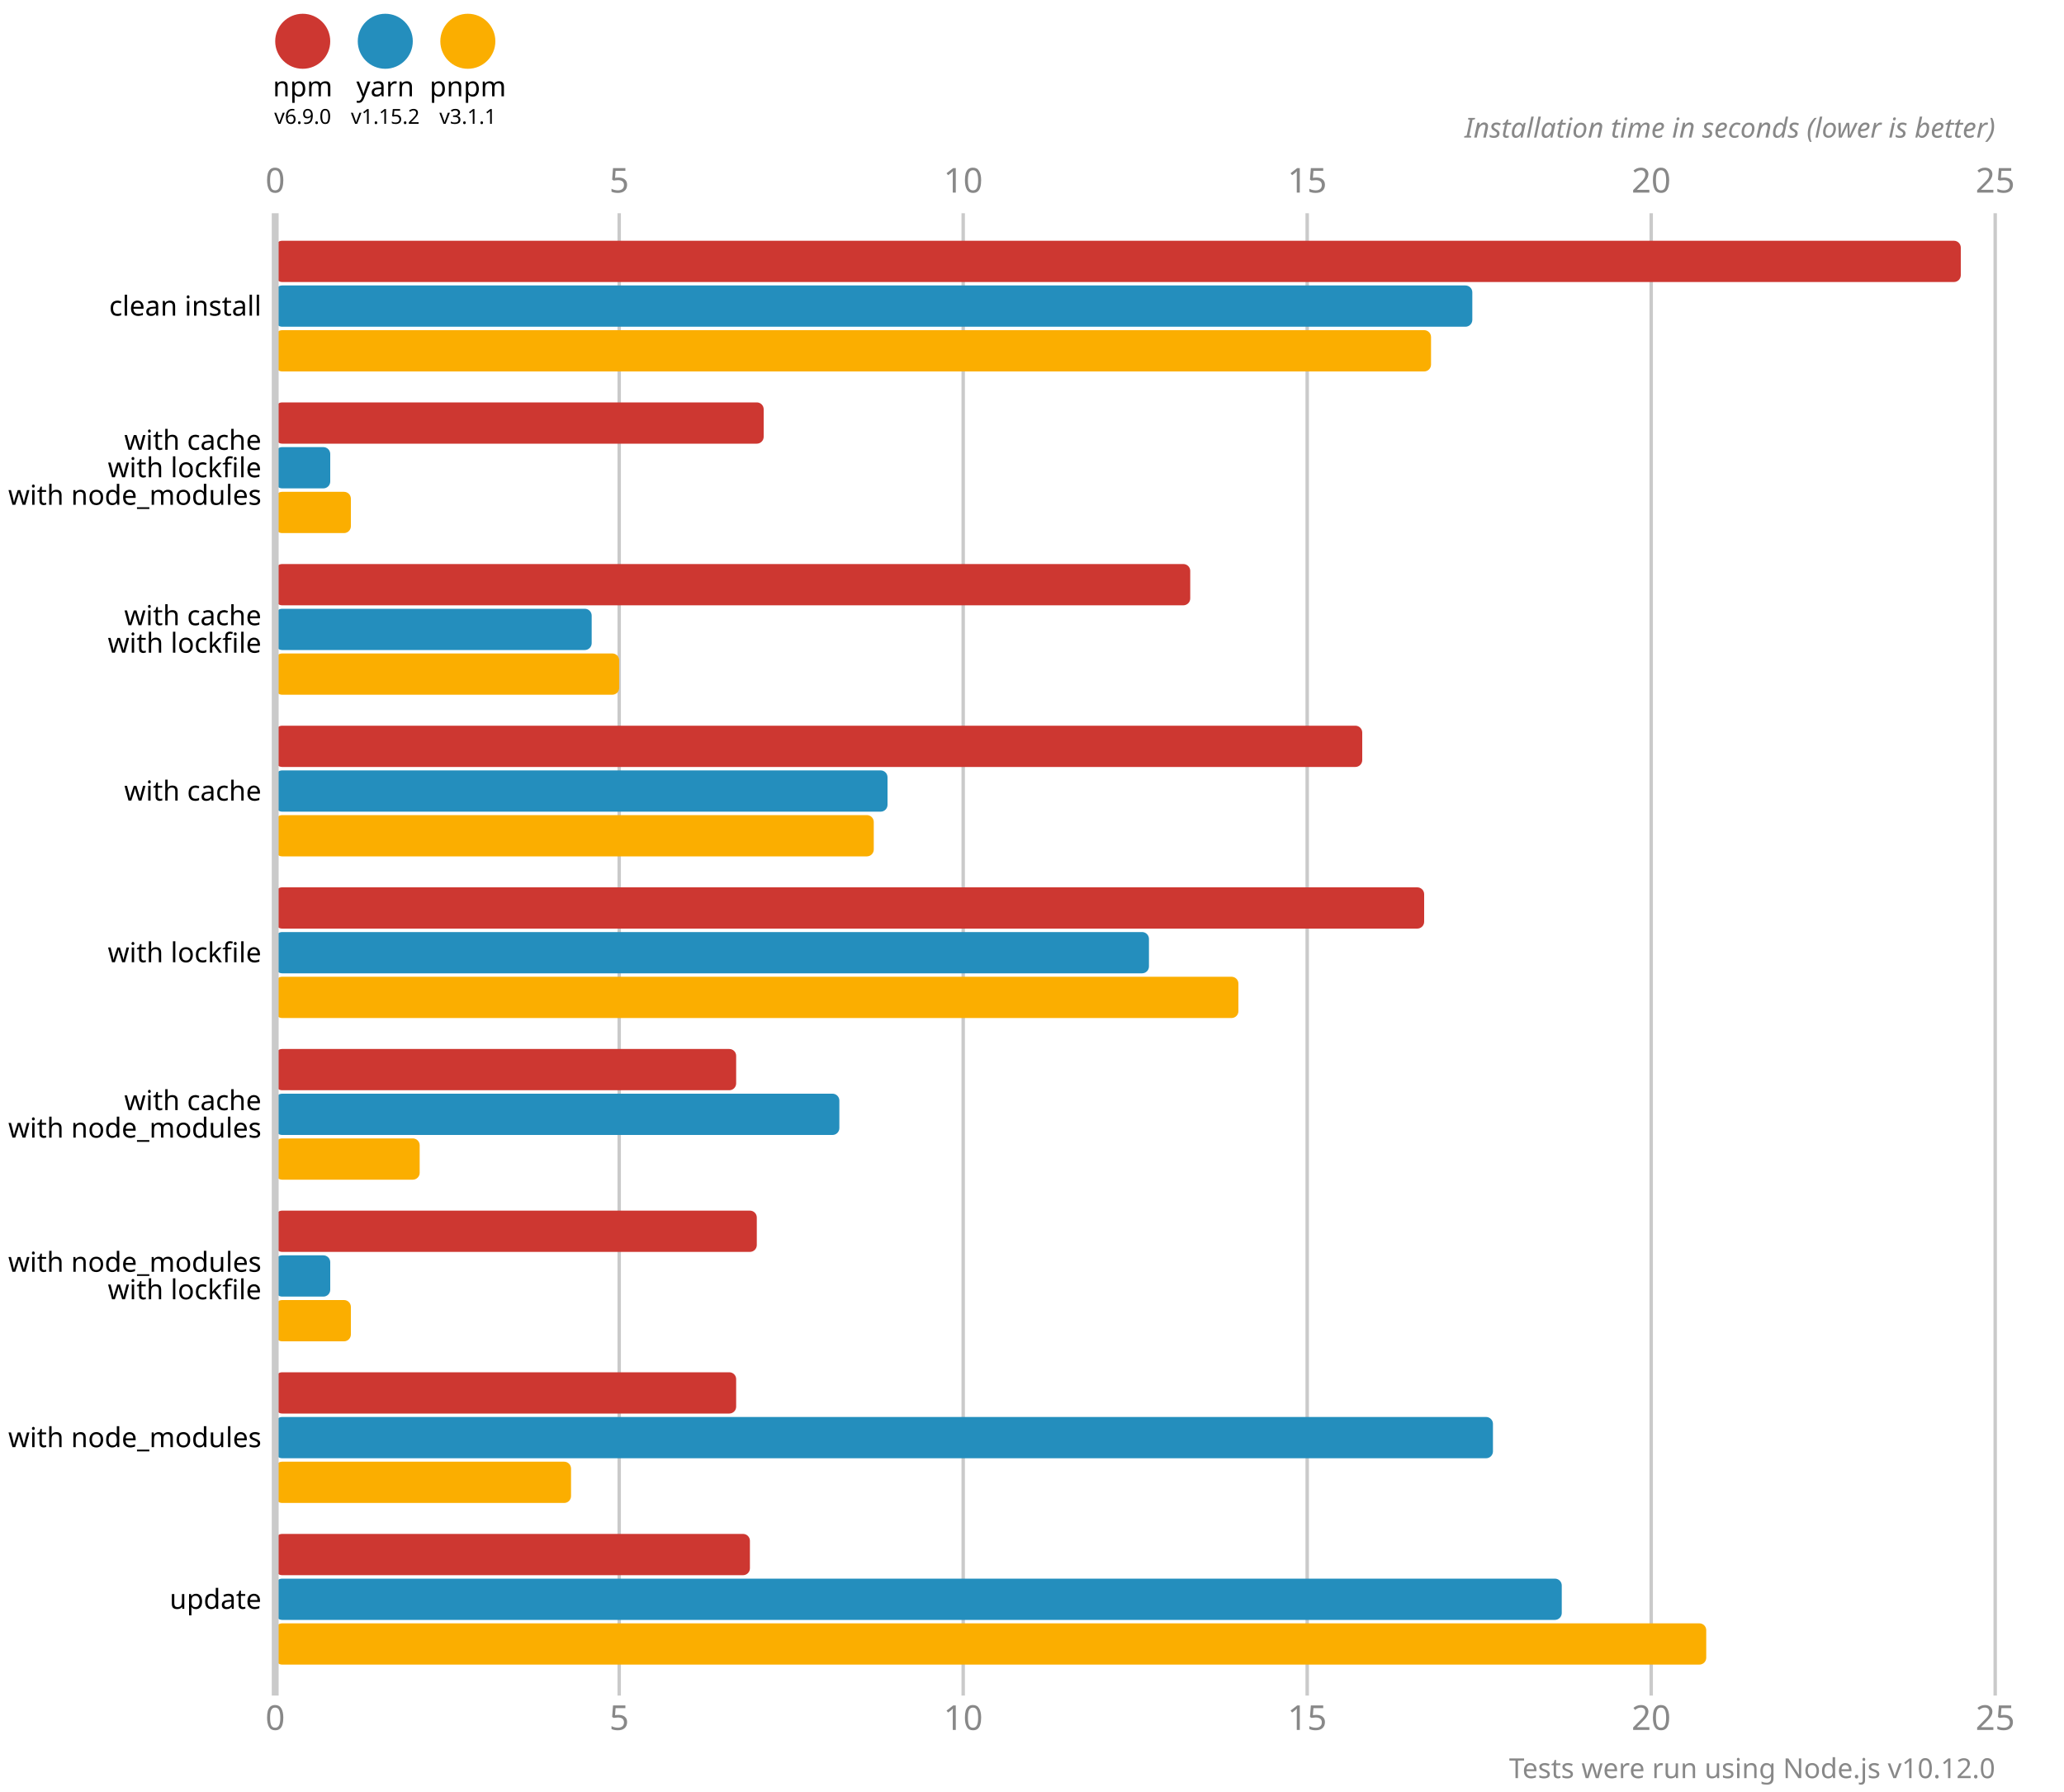
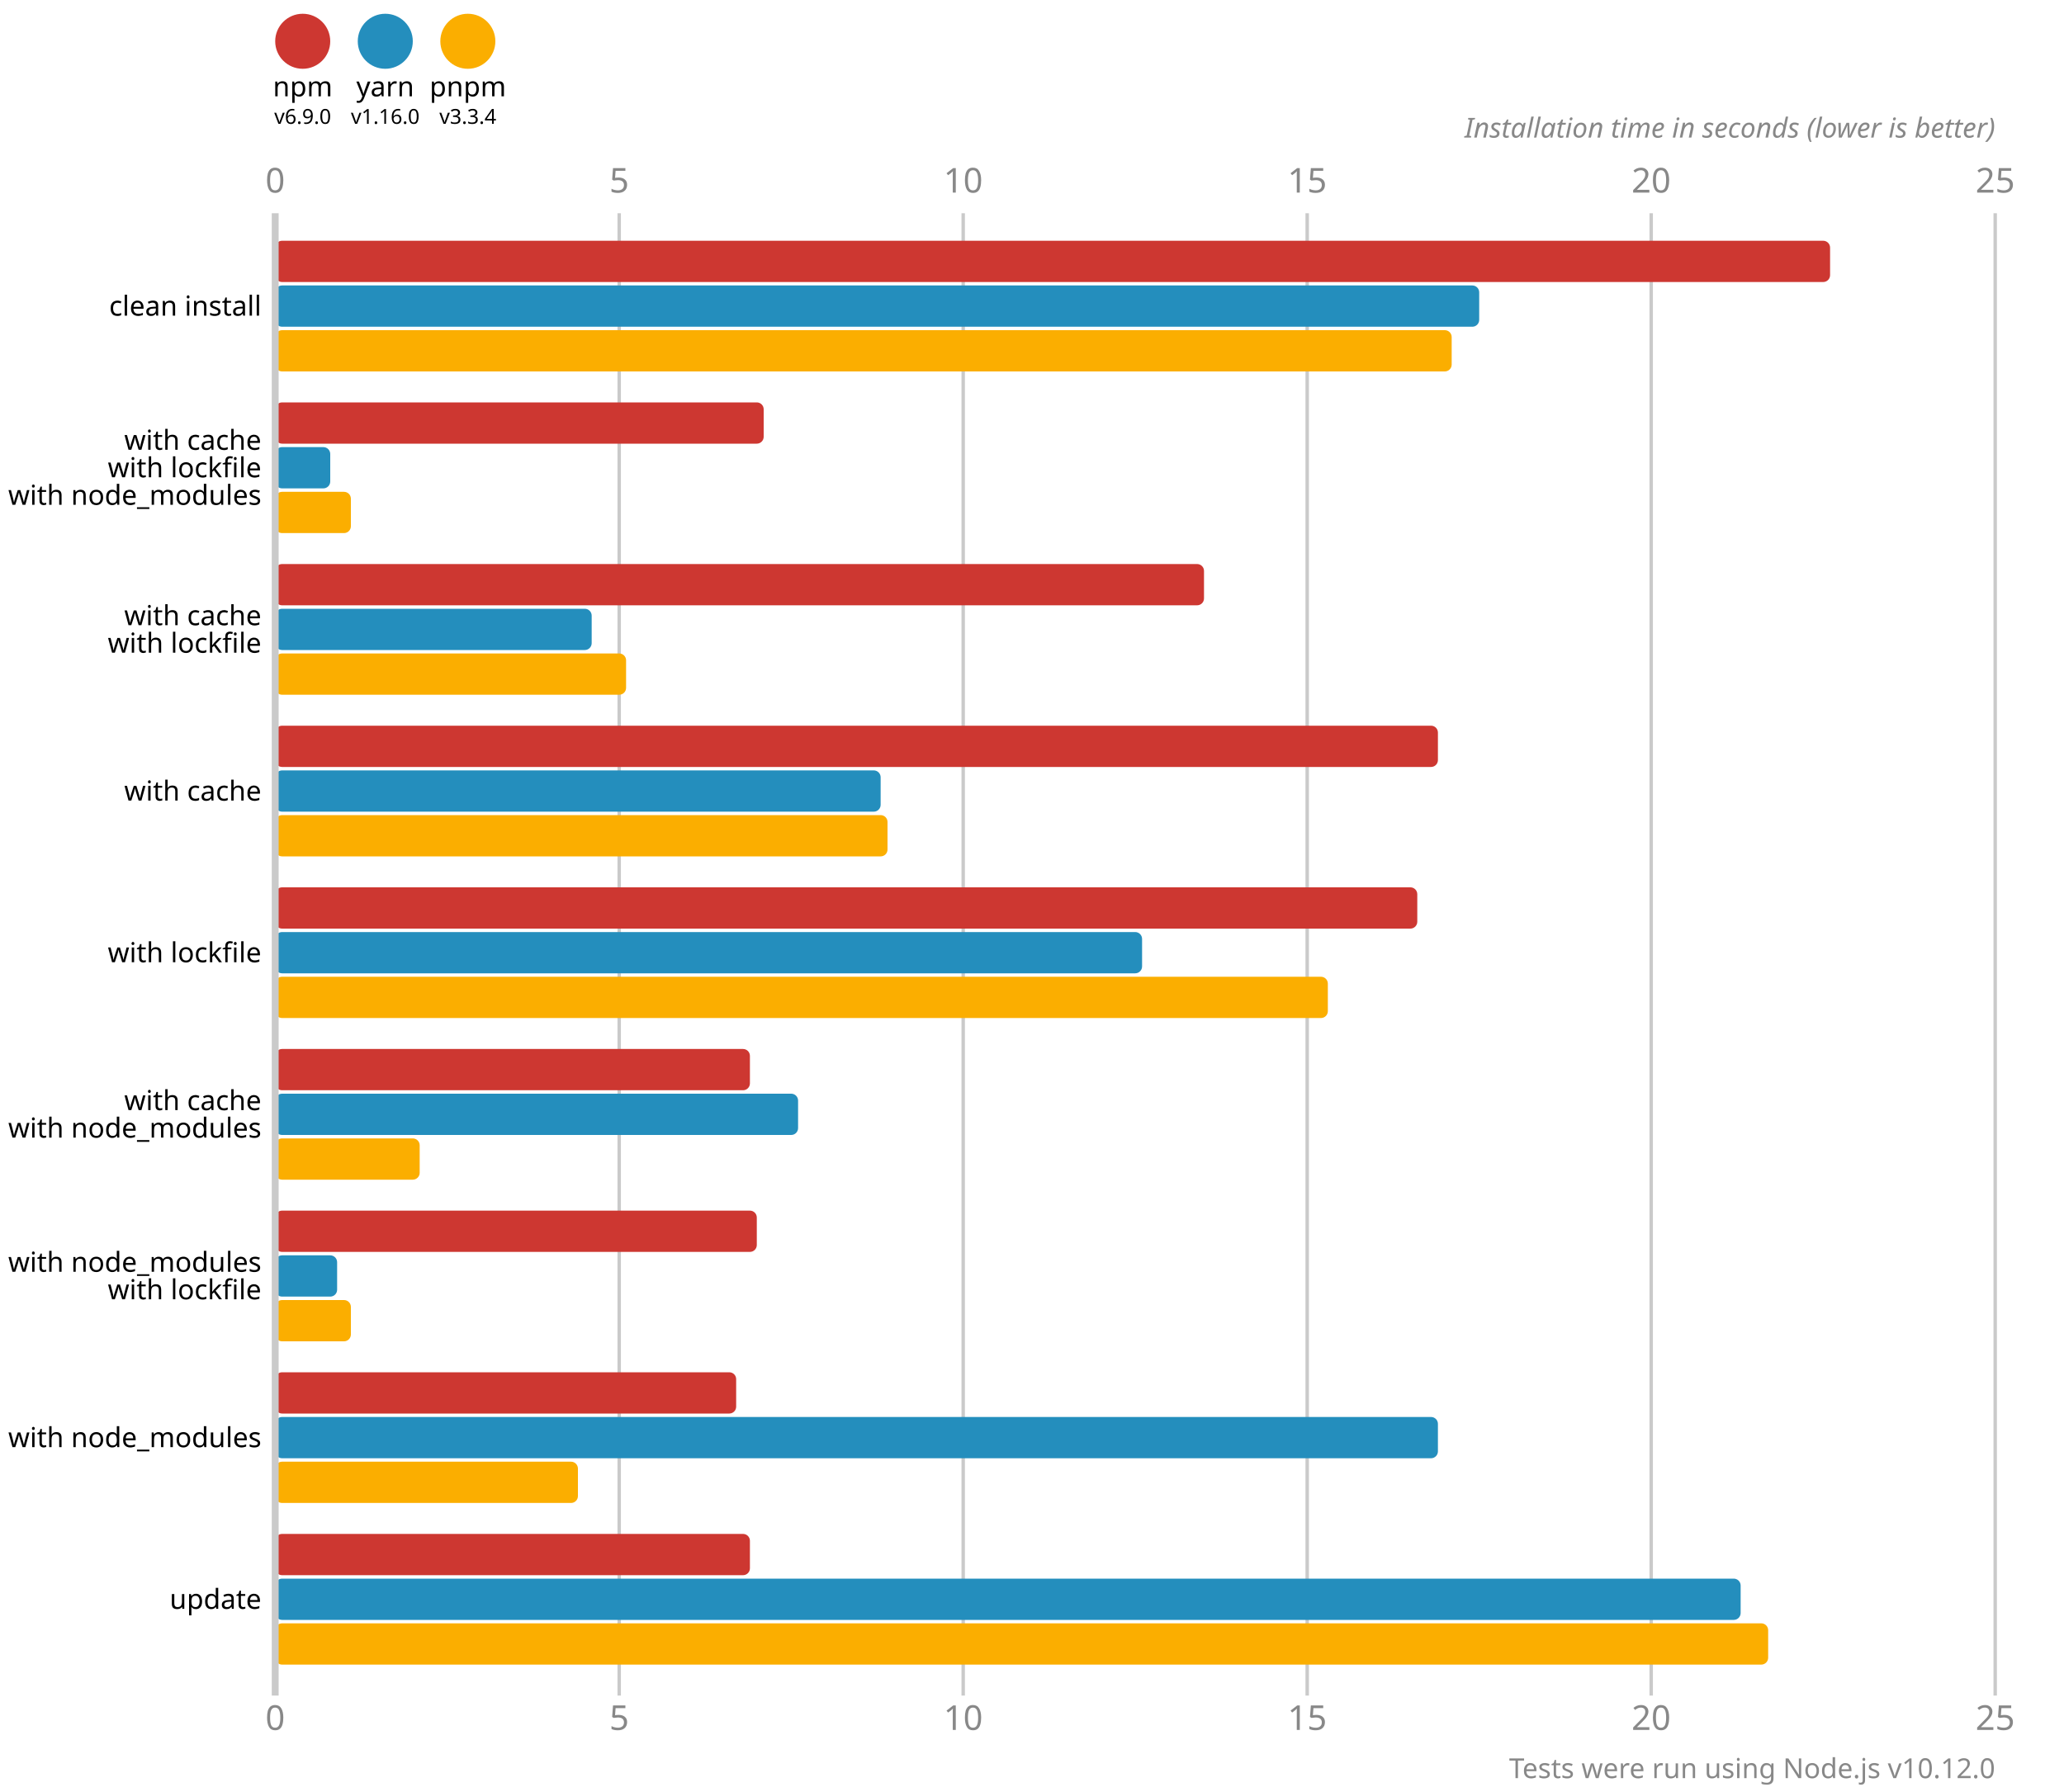
<svg xmlns="http://www.w3.org/2000/svg" version="1.1" viewBox="0 0 300 260.5">
  <style>
    .font { font-family: sans-serif; }
    .s3 { font-size: 3px; }
    .s4 { font-size: 4px; }
    .s5 { font-size: 5px; }
    .line { stroke: #cacaca; }
    .width { stroke-width: 0.5; }
    .text { fill: #888; }
  </style>
  <circle cx="44" cy="6" r="4" fill="#cd3731" />
  <text x="44" y="14" class="font s4" text-anchor="middle">npm</text>
  <text x="44" y="18" class="font s3" text-anchor="middle">v6.9.0</text>
  <circle cx="56" cy="6" r="4" fill="#248ebd" />
  <text x="56" y="14" class="font s4" text-anchor="middle">yarn</text>
-   <text x="56" y="18" class="font s3" text-anchor="middle">v1.15.2</text>
+   <text x="56" y="18" class="font s3" text-anchor="middle">v1.16.0</text>
  <circle cx="68" cy="6" r="4" fill="#fbae00" />
  <text x="68" y="14" class="font s4" text-anchor="middle">pnpm</text>
-   <text x="68" y="18" class="font s3" text-anchor="middle">v3.1.1</text>
+   <text x="68" y="18" class="font s3" text-anchor="middle">v3.3.4</text>
  <text x="40" y="28" class="font s5 text" text-anchor="middle">0</text>
  <text x="40" y="251.5" class="font s5 text" text-anchor="middle">0</text>
  <line x1="90" y1="31" x2="90" y2="246.5" class="line width" />
  <text x="90" y="28" class="font s5 text" text-anchor="middle">5</text>
  <text x="90" y="251.5" class="font s5 text" text-anchor="middle">5</text>
  <line x1="140" y1="31" x2="140" y2="246.5" class="line width" />
  <text x="140" y="28" class="font s5 text" text-anchor="middle">10</text>
  <text x="140" y="251.5" class="font s5 text" text-anchor="middle">10</text>
  <line x1="190" y1="31" x2="190" y2="246.5" class="line width" />
  <text x="190" y="28" class="font s5 text" text-anchor="middle">15</text>
  <text x="190" y="251.5" class="font s5 text" text-anchor="middle">15</text>
  <line x1="240" y1="31" x2="240" y2="246.5" class="line width" />
  <text x="240" y="28" class="font s5 text" text-anchor="middle">20</text>
  <text x="240" y="251.5" class="font s5 text" text-anchor="middle">20</text>
  <line x1="290" y1="31" x2="290" y2="246.5" class="line width" />
  <text x="290" y="28" class="font s5 text" text-anchor="middle">25</text>
  <text x="290" y="251.5" class="font s5 text" text-anchor="middle">25</text>
  <text x="290" y="20" class="font s4 text" font-style="italic" text-anchor="end">Installation time in seconds (lower is better)</text>
-   <rect x="40" y="35" width="245" height="6" fill="#cd3731" rx="1" ry="1" />
-   <rect x="40" y="41.5" width="174" height="6" fill="#248ebd" rx="1" ry="1" />
-   <rect x="40" y="48" width="168" height="6" fill="#fbae00" rx="1" ry="1" />
+   <rect x="40" y="35" width="226" height="6" fill="#cd3731" rx="1" ry="1" />
+   <rect x="40" y="41.5" width="175" height="6" fill="#248ebd" rx="1" ry="1" />
+   <rect x="40" y="48" width="171" height="6" fill="#fbae00" rx="1" ry="1" />
  <rect x="40" y="58.5" width="71" height="6" fill="#cd3731" rx="1" ry="1" />
  <rect x="40" y="65" width="8" height="6" fill="#248ebd" rx="1" ry="1" />
  <rect x="40" y="71.5" width="11" height="6" fill="#fbae00" rx="1" ry="1" />
-   <rect x="40" y="82" width="133" height="6" fill="#cd3731" rx="1" ry="1" />
+   <rect x="40" y="82" width="135" height="6" fill="#cd3731" rx="1" ry="1" />
  <rect x="40" y="88.5" width="46" height="6" fill="#248ebd" rx="1" ry="1" />
-   <rect x="40" y="95" width="50" height="6" fill="#fbae00" rx="1" ry="1" />
-   <rect x="40" y="105.5" width="158" height="6" fill="#cd3731" rx="1" ry="1" />
-   <rect x="40" y="112" width="89" height="6" fill="#248ebd" rx="1" ry="1" />
-   <rect x="40" y="118.5" width="87" height="6" fill="#fbae00" rx="1" ry="1" />
-   <rect x="40" y="129" width="167" height="6" fill="#cd3731" rx="1" ry="1" />
-   <rect x="40" y="135.5" width="127" height="6" fill="#248ebd" rx="1" ry="1" />
-   <rect x="40" y="142" width="140" height="6" fill="#fbae00" rx="1" ry="1" />
-   <rect x="40" y="152.5" width="67" height="6" fill="#cd3731" rx="1" ry="1" />
-   <rect x="40" y="159" width="82" height="6" fill="#248ebd" rx="1" ry="1" />
+   <rect x="40" y="95" width="51" height="6" fill="#fbae00" rx="1" ry="1" />
+   <rect x="40" y="105.5" width="169" height="6" fill="#cd3731" rx="1" ry="1" />
+   <rect x="40" y="112" width="88" height="6" fill="#248ebd" rx="1" ry="1" />
+   <rect x="40" y="118.5" width="89" height="6" fill="#fbae00" rx="1" ry="1" />
+   <rect x="40" y="129" width="166" height="6" fill="#cd3731" rx="1" ry="1" />
+   <rect x="40" y="135.5" width="126" height="6" fill="#248ebd" rx="1" ry="1" />
+   <rect x="40" y="142" width="153" height="6" fill="#fbae00" rx="1" ry="1" />
+   <rect x="40" y="152.5" width="69" height="6" fill="#cd3731" rx="1" ry="1" />
+   <rect x="40" y="159" width="76" height="6" fill="#248ebd" rx="1" ry="1" />
  <rect x="40" y="165.5" width="21" height="6" fill="#fbae00" rx="1" ry="1" />
  <rect x="40" y="176" width="70" height="6" fill="#cd3731" rx="1" ry="1" />
-   <rect x="40" y="182.5" width="8" height="6" fill="#248ebd" rx="1" ry="1" />
+   <rect x="40" y="182.5" width="9" height="6" fill="#248ebd" rx="1" ry="1" />
  <rect x="40" y="189" width="11" height="6" fill="#fbae00" rx="1" ry="1" />
  <rect x="40" y="199.5" width="67" height="6" fill="#cd3731" rx="1" ry="1" />
-   <rect x="40" y="206" width="177" height="6" fill="#248ebd" rx="1" ry="1" />
-   <rect x="40" y="212.5" width="43" height="6" fill="#fbae00" rx="1" ry="1" />
+   <rect x="40" y="206" width="169" height="6" fill="#248ebd" rx="1" ry="1" />
+   <rect x="40" y="212.5" width="44" height="6" fill="#fbae00" rx="1" ry="1" />
  <rect x="40" y="223" width="69" height="6" fill="#cd3731" rx="1" ry="1" />
-   <rect x="40" y="229.5" width="187" height="6" fill="#248ebd" rx="1" ry="1" />
-   <rect x="40" y="236" width="208" height="6" fill="#fbae00" rx="1" ry="1" />
+   <rect x="40" y="229.5" width="213" height="6" fill="#248ebd" rx="1" ry="1" />
+   <rect x="40" y="236" width="217" height="6" fill="#fbae00" rx="1" ry="1" />
  <line x1="40" y1="31" x2="40" y2="246.5" class="line" />
  <text x="38" y="44.5" class="font s4" dominant-baseline="middle" text-anchor="end">clean install</text>
  <text x="38" y="64" class="font s4" dominant-baseline="middle" text-anchor="end">with cache</text>
  <text x="38" y="68" class="font s4" dominant-baseline="middle" text-anchor="end">with lockfile</text>
  <text x="38" y="72" class="font s4" dominant-baseline="middle" text-anchor="end">with node_modules</text>
  <text x="38" y="89.5" class="font s4" dominant-baseline="middle" text-anchor="end">with cache</text>
  <text x="38" y="93.5" class="font s4" dominant-baseline="middle" text-anchor="end">with lockfile</text>
  <text x="38" y="115" class="font s4" dominant-baseline="middle" text-anchor="end">with cache</text>
  <text x="38" y="138.5" class="font s4" dominant-baseline="middle" text-anchor="end">with lockfile</text>
  <text x="38" y="160" class="font s4" dominant-baseline="middle" text-anchor="end">with cache</text>
  <text x="38" y="164" class="font s4" dominant-baseline="middle" text-anchor="end">with node_modules</text>
  <text x="38" y="183.5" class="font s4" dominant-baseline="middle" text-anchor="end">with node_modules</text>
  <text x="38" y="187.5" class="font s4" dominant-baseline="middle" text-anchor="end">with lockfile</text>
  <text x="38" y="209" class="font s4" dominant-baseline="middle" text-anchor="end">with node_modules</text>
  <text x="38" y="232.5" class="font s4" dominant-baseline="middle" text-anchor="end">update</text>
  <text x="290" y="258.5" class="font s4 text" text-anchor="end">Tests were run using Node.js v10.12.0</text>
</svg>
